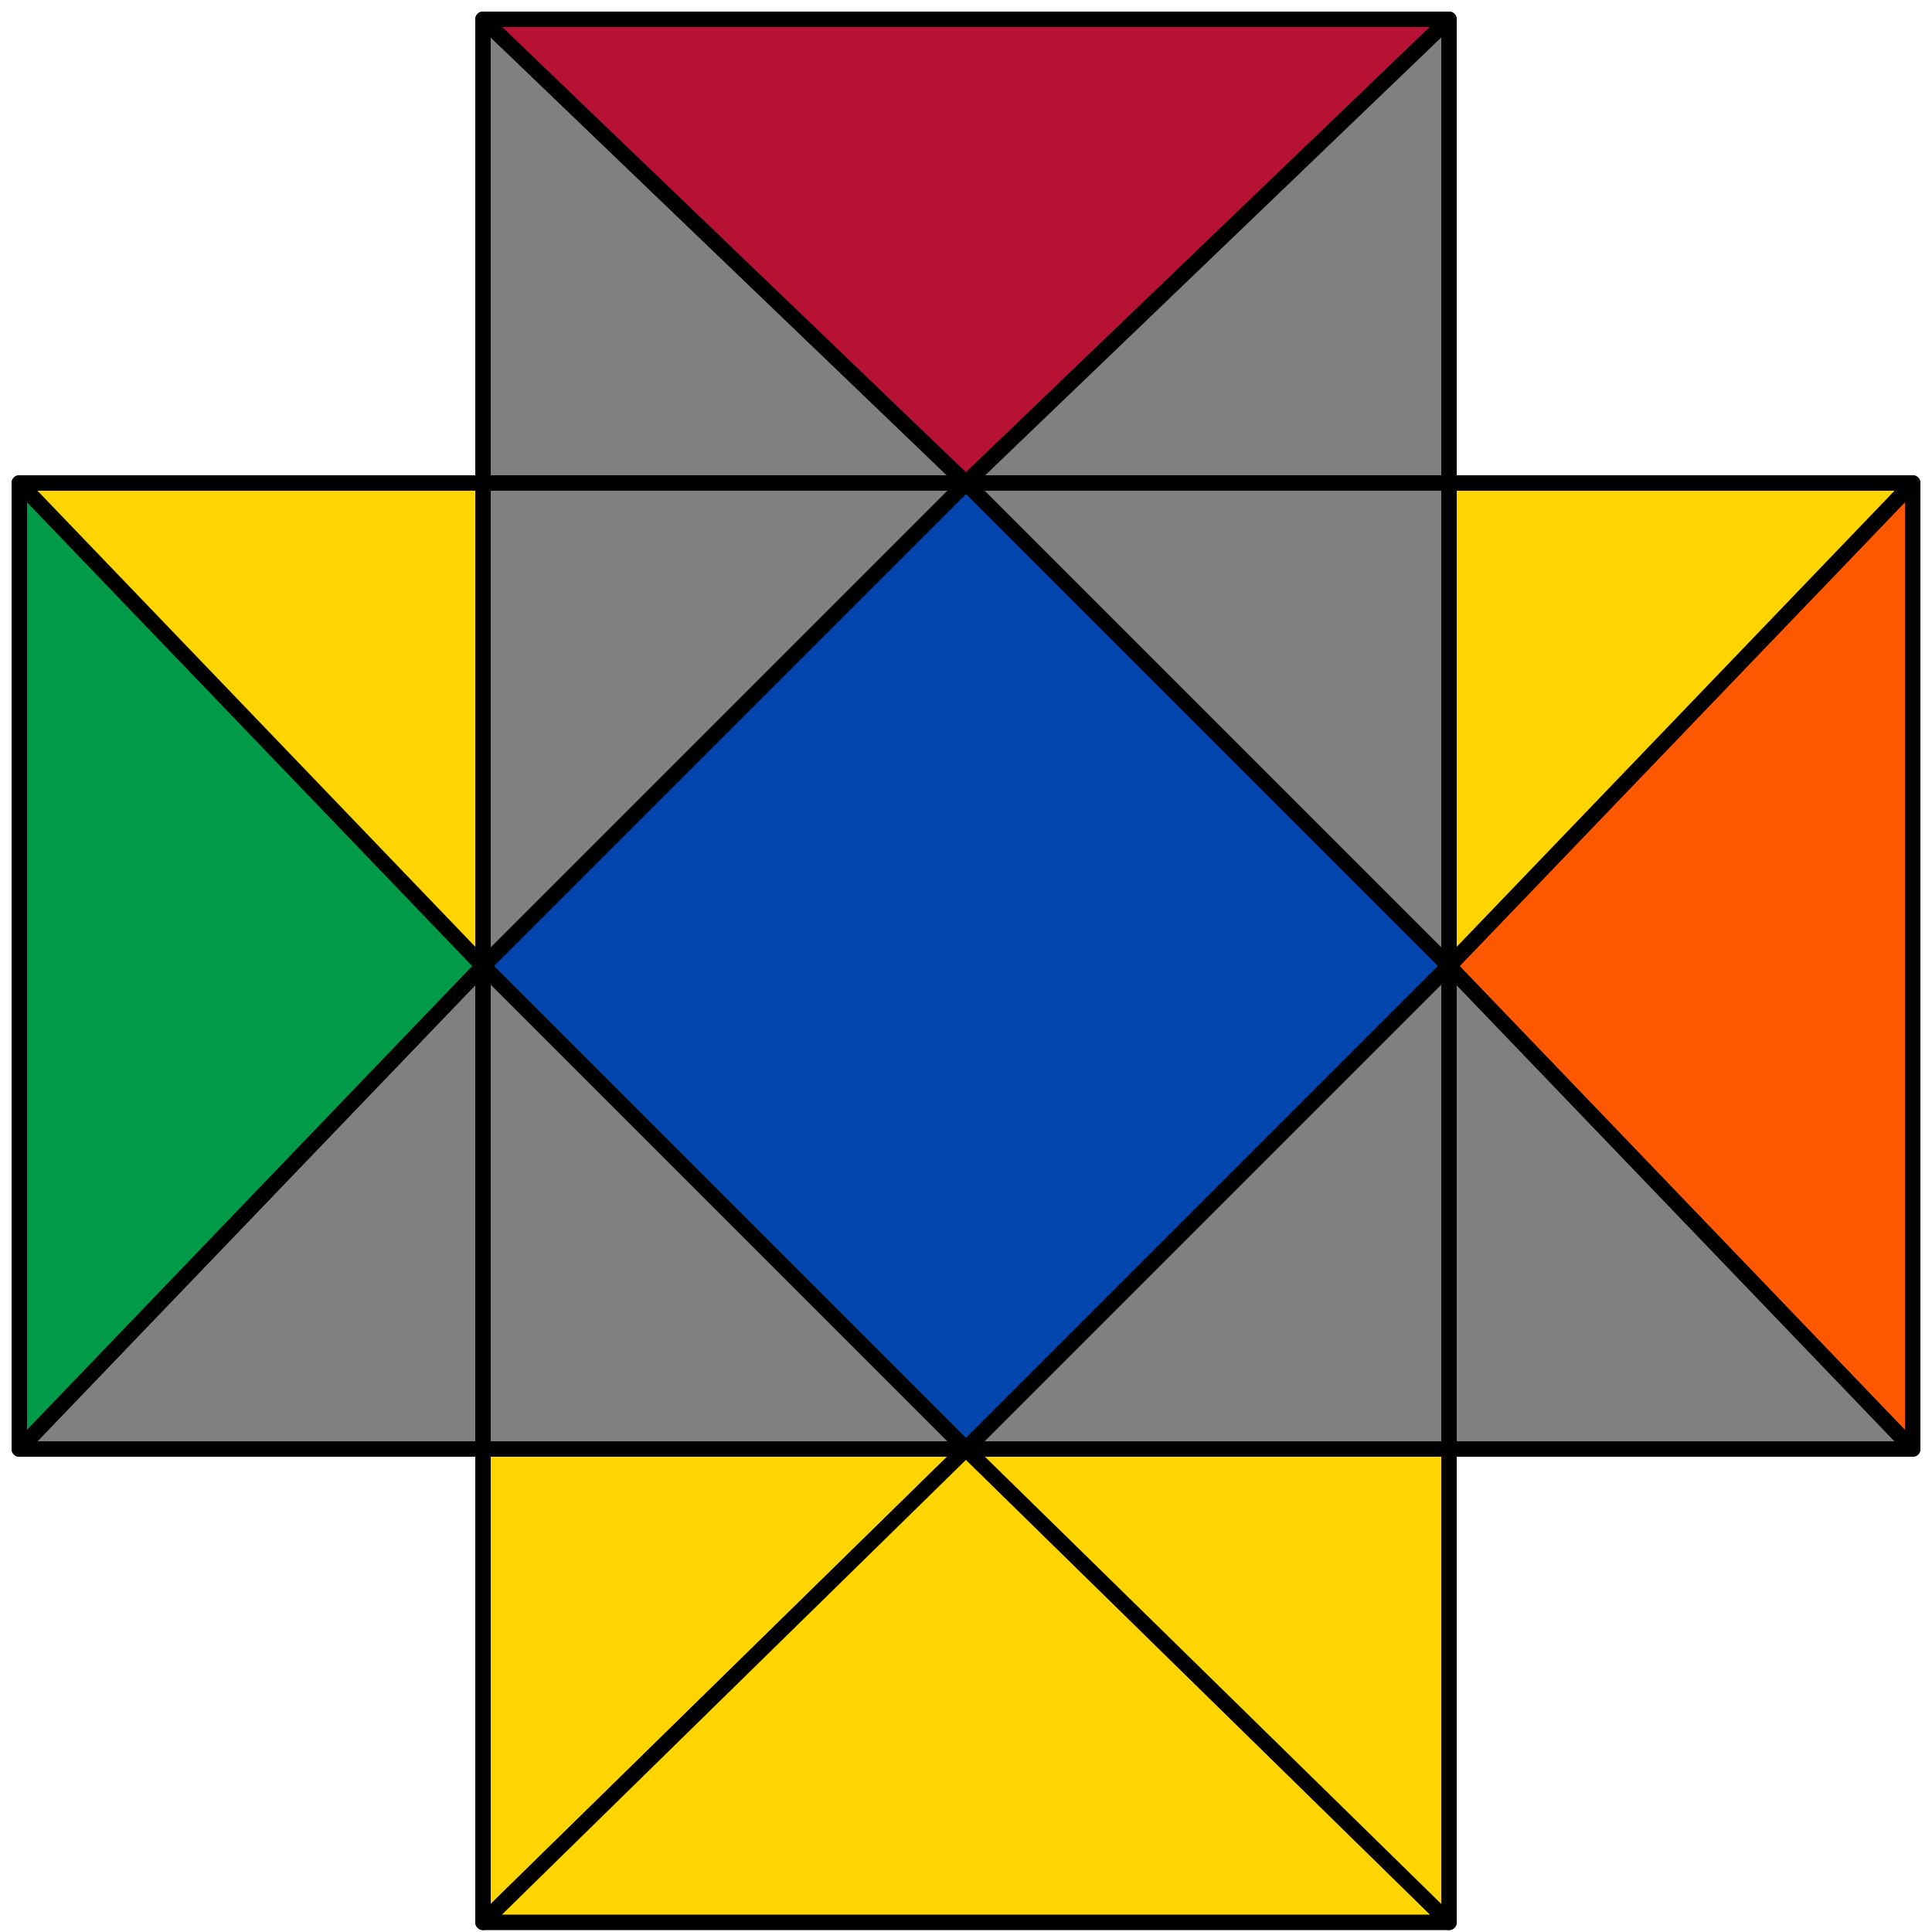
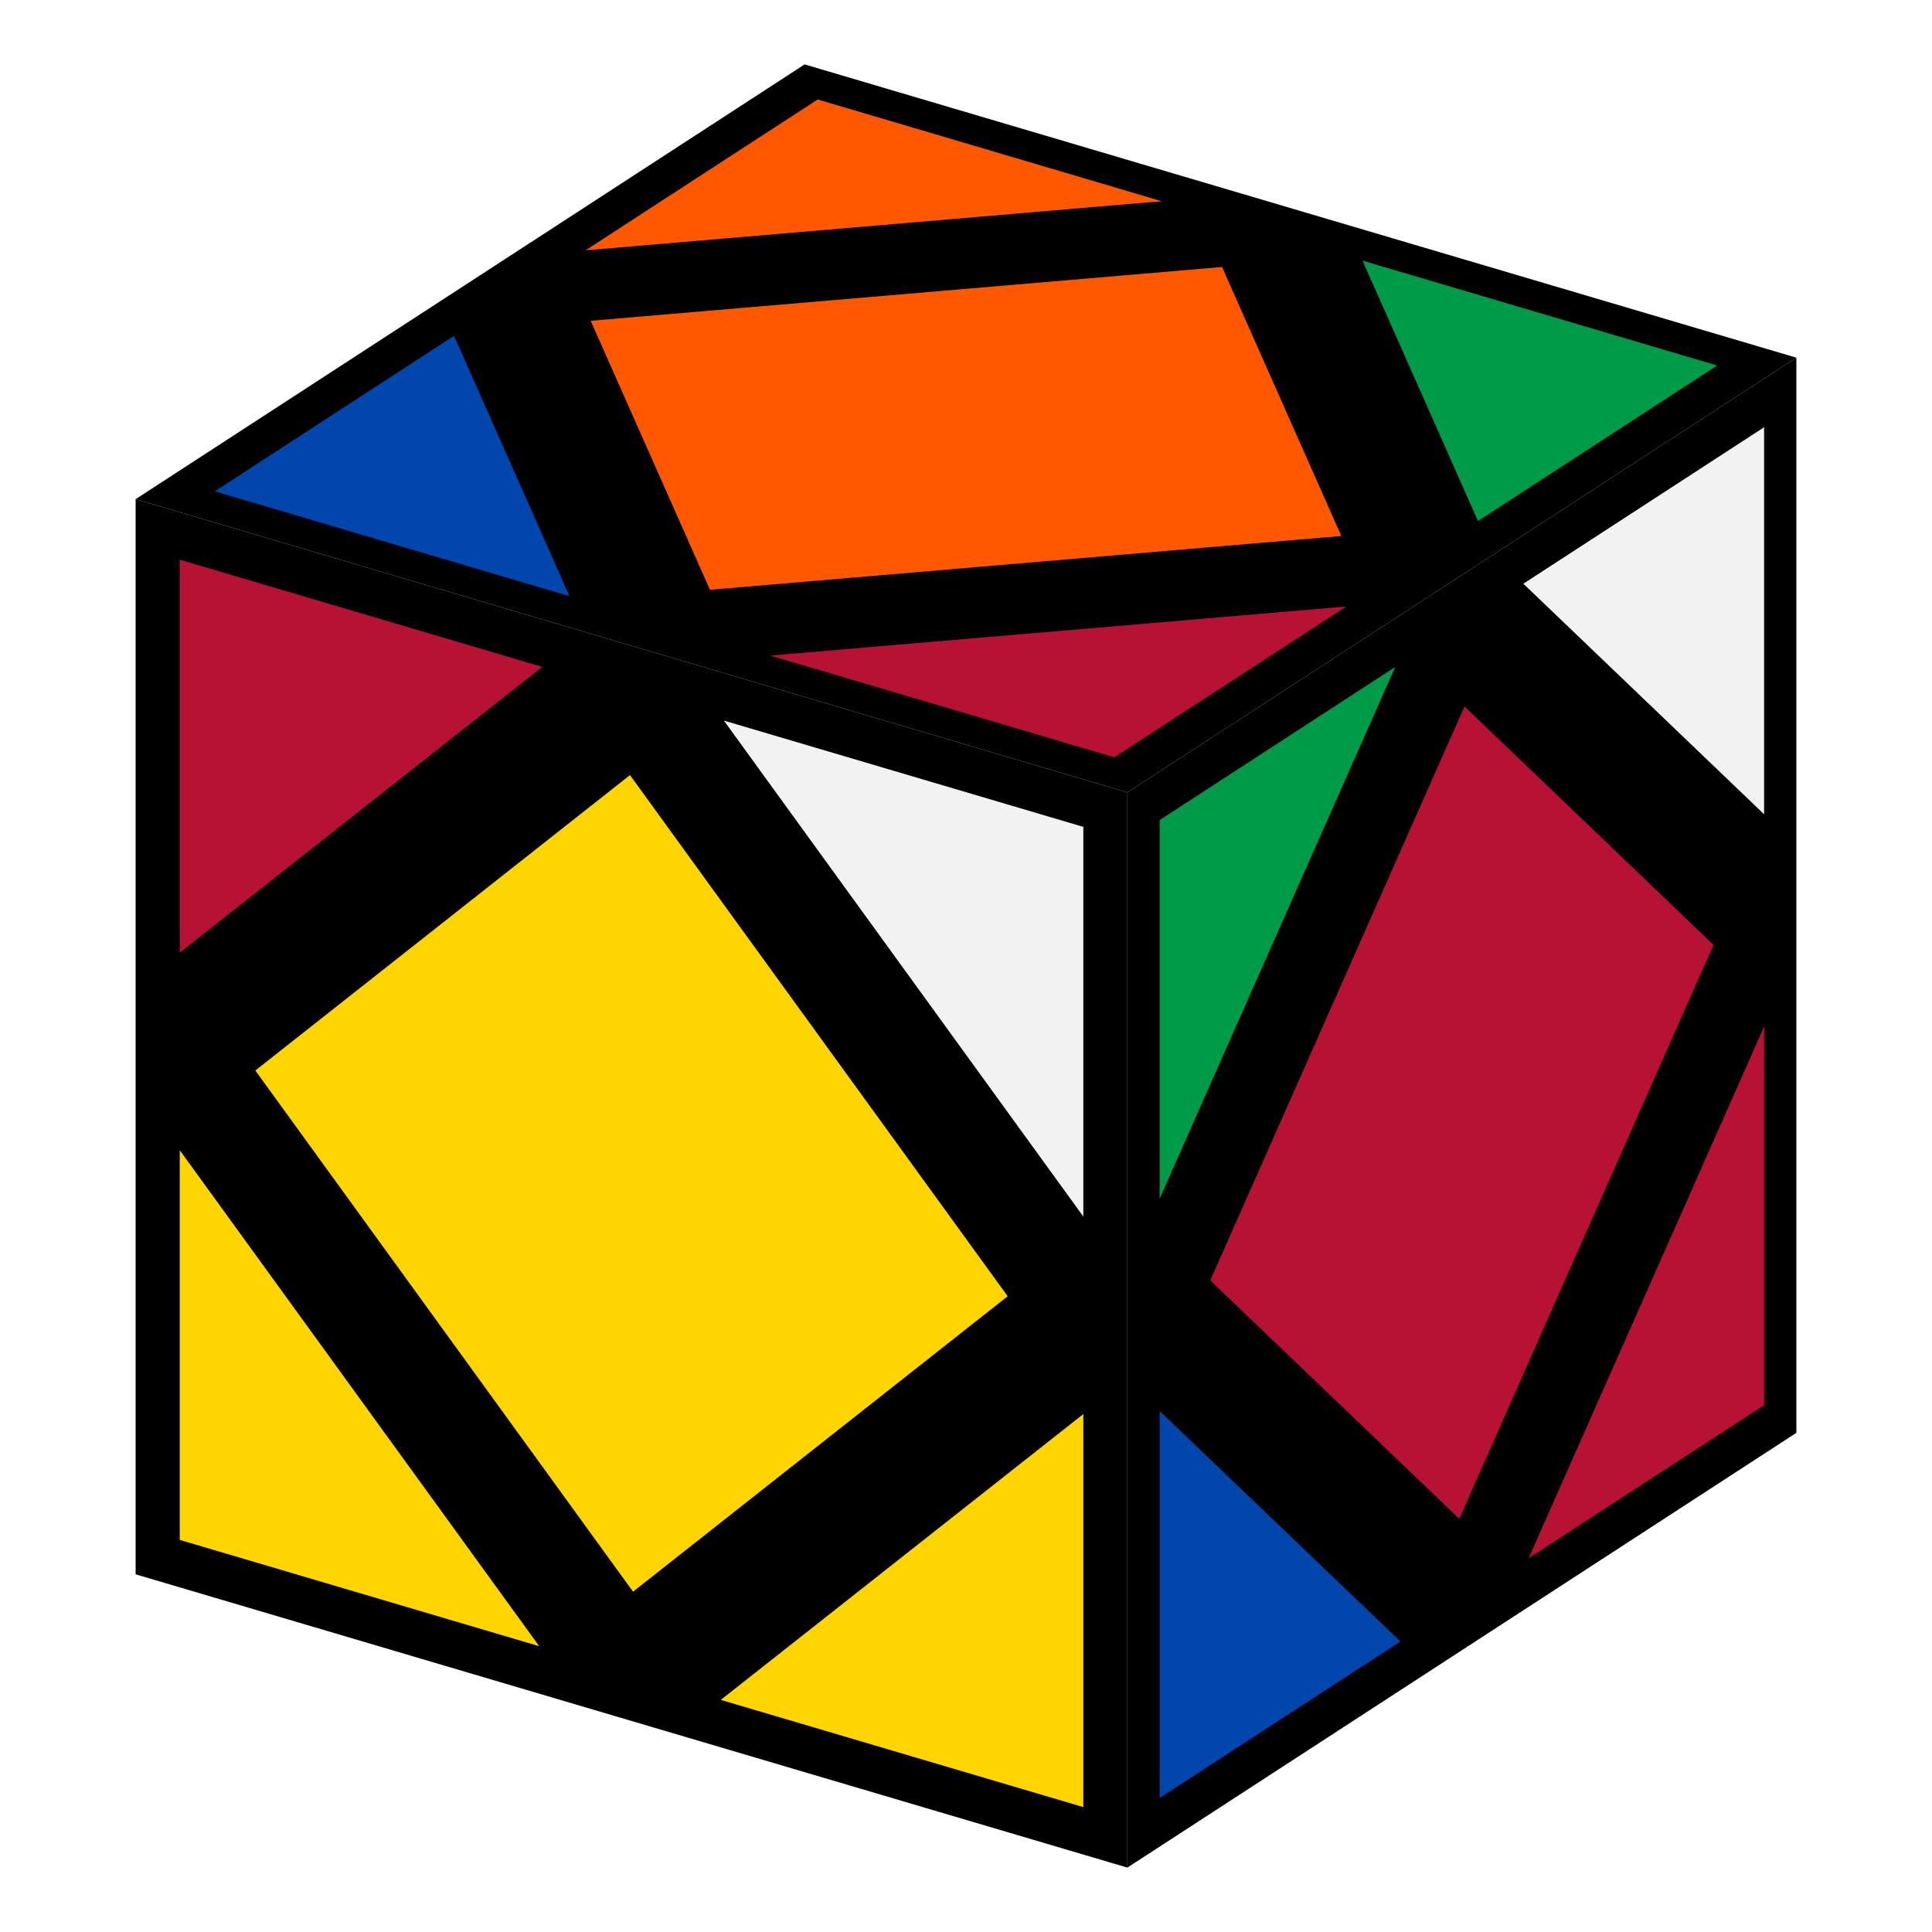
- <svg xmlns="http://www.w3.org/2000/svg" id="svg" viewBox="0 0 1000 1000" stroke="black" stroke-width="8" stroke-linejoin="round">
-   <polygon fill="#0046ad" points="500,250 750,500 500,750 250,500" />
-   <polygon fill="#808080" points="250,250 500,250 250,500" />
-   <polygon fill="#808080" points="750,250 500,250 750,500" />
-   <polygon fill="#808080" points="750,500 500,750 750,750" />
-   <polygon fill="#808080" points="250,500 500,750 250,750" />
-   <polygon fill="#ffd500" points="250,750 500,750 250,995" />
-   <polygon fill="#ffd500" points="500,750 750,995 250,995" />
-   <polygon fill="#ffd500" points="750,750 500,750 750,995" />
-   <polygon fill="#808080" points="750,750 750,500 990,750" />
-   <polygon fill="#ff5800" points="990,750 990,250 750,500" />
-   <polygon fill="#ffd500" points="750,250 750,500 990,250" />
-   <polygon fill="#808080" points="250,250 500,250 250,10" />
-   <polygon fill="#b71234" points="500,250 250,10 750,10" />
-   <polygon fill="#808080" points="750,250 500,250 750,10" />
-   <polygon fill="#808080" points="250,750 250,500 10,750" />
-   <polygon fill="#009b48" points="10,750 10,250 250,500" />
-   <polygon fill="#ffd500" points="250,250 250,500 10,250" />
+ <svg xmlns="http://www.w3.org/2000/svg" viewBox="0 0 300 300" role="img" aria-label="Sarah Adv · Sledge y2 Hedge y Sledge y Sledge case, Skewb">
+   <path d="M278.94 55.54L175.06 123.04L21.06 77.51L124.94 10.00Z" fill="#000000" />
+   <path d="M175.06 290.00L175.06 123.04L21.06 77.51L21.06 244.46Z" fill="#000000" />
+   <path d="M175.06 290.00L175.06 123.04L278.94 55.54L278.94 222.49Z" fill="#000000" />
+   <path d="M126.78 14.14L86.26 40.47L186.83 31.90Z" fill="#ff5800" stroke="#000000" stroke-width="2.4" stroke-linejoin="round" />
+   <path d="M275.13 218.85L275.13 153.73L234.62 245.17Z" fill="#b71234" stroke="#000000" stroke-width="2.4" stroke-linejoin="round" />
+   <path d="M26.71 240.01L86.77 257.77L26.71 174.90Z" fill="#ffd500" stroke="#000000" stroke-width="2.4" stroke-linejoin="round" />
+   <path d="M269.48 56.34L228.97 82.67L209.42 38.58Z" fill="#009b48" stroke="#000000" stroke-width="2.4" stroke-linejoin="round" />
+   <path d="M275.13 64.13L234.62 90.46L275.13 129.25Z" fill="#f2f2f2" stroke="#000000" stroke-width="2.4" stroke-linejoin="round" />
+   <path d="M210.06 84.28L109.49 92.85L89.94 48.76L190.51 40.19Z" fill="#ff5800" stroke="#000000" stroke-width="2.4" stroke-linejoin="round" />
+   <path d="M186.49 199.10L227.00 107.65L267.51 146.44L227.00 237.88Z" fill="#b71234" stroke="#000000" stroke-width="2.4" stroke-linejoin="round" />
+   <path d="M30.52 76.70L90.58 94.46L71.03 50.37Z" fill="#0046ad" stroke="#000000" stroke-width="2.4" stroke-linejoin="round" />
+   <path d="M26.71 85.30L86.77 103.06L26.71 150.41Z" fill="#b71234" stroke="#000000" stroke-width="2.4" stroke-linejoin="round" />
+   <path d="M178.87 281.40L178.87 216.29L219.38 255.07Z" fill="#0046ad" stroke="#000000" stroke-width="2.4" stroke-linejoin="round" />
+   <path d="M158.12 201.51L98.06 118.64L38.00 166.00L98.06 248.87Z" fill="#ffd500" stroke="#000000" stroke-width="2.4" stroke-linejoin="round" />
+   <path d="M169.42 282.21L169.42 217.10L109.36 264.45Z" fill="#ffd500" stroke="#000000" stroke-width="2.4" stroke-linejoin="round" />
+   <path d="M173.22 118.90L113.17 101.14L213.74 92.57Z" fill="#b71234" stroke="#000000" stroke-width="2.4" stroke-linejoin="round" />
+   <path d="M178.87 126.69L219.38 100.36L178.87 191.80Z" fill="#009b48" stroke="#000000" stroke-width="2.4" stroke-linejoin="round" />
+   <path d="M169.42 127.50L169.42 192.61L109.36 109.74Z" fill="#f2f2f2" stroke="#000000" stroke-width="2.4" stroke-linejoin="round" />
</svg>
